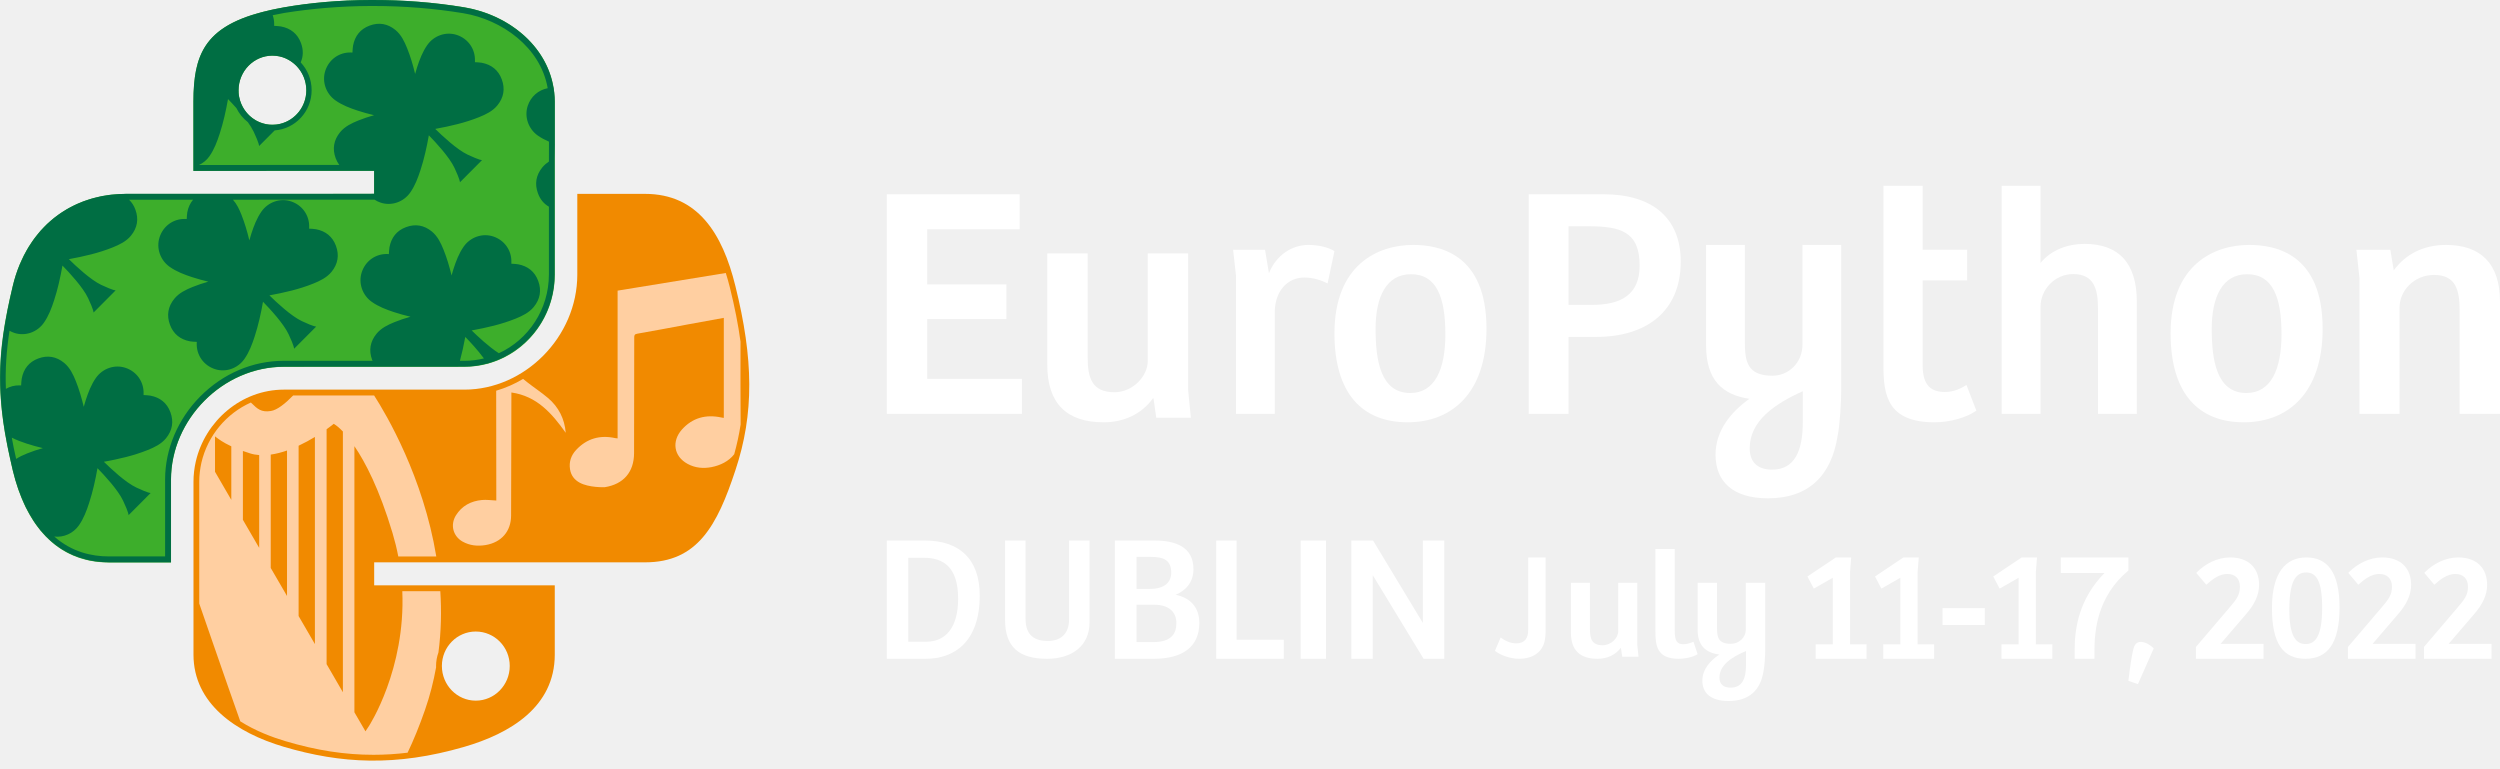
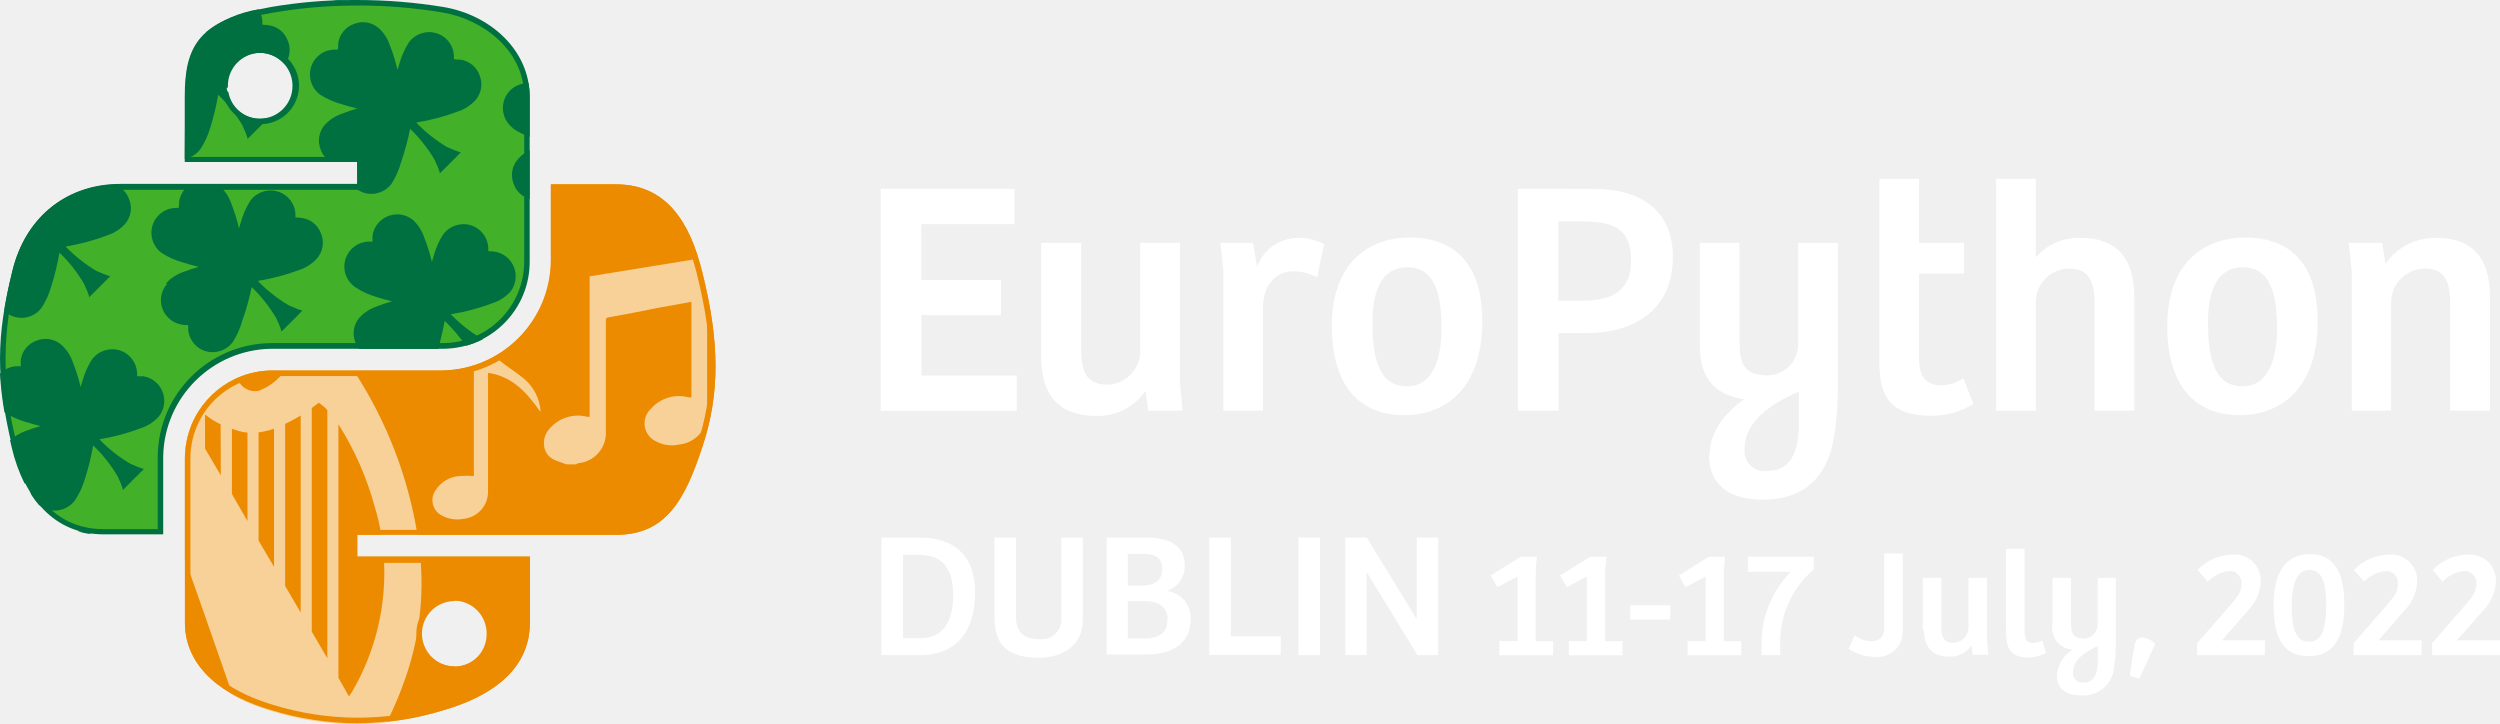
- <svg xmlns="http://www.w3.org/2000/svg" height="91" viewBox="0 0 296 91" width="296">
-   <g fill="none" fill-rule="evenodd">
-     <g fill-rule="nonzero">
-       <path d="m56.329 74.773c2.219 0 4.024 1.819 4.024 4.075 0 2.269-1.805 4.109-4.024 4.109-2.212 0-4.01-1.84-4.01-4.109 0-2.255 1.799-4.075 4.01-4.075zm12.024-51.817v9.554c0 7.389-6.243 13.622-13.368 13.622h-21.375c-5.037 0-9.323 3.715-10.426 8.502-.179.782-.276 1.591-.276 2.414v20.45c0 5.825 5.044 9.25 10.701 10.924 6.774 1.999 13.265 2.359 21.375 0 5.389-1.57 10.701-4.711 10.701-10.924v-8.191h-21.382v-2.726h21.375 10.695c6.222 0 8.538-4.358 10.695-10.889 2.246-6.731 2.143-13.2 0-21.834-1.53-6.226-4.465-10.903-10.695-10.903z" fill="#f18a00" />
-       <path d="m32.259 6.587c2.205 0 4.01 1.833 4.01 4.109 0 2.248-1.805 4.075-4.01 4.075-2.219 0-4.017-1.826-4.017-4.075 0-2.269 1.799-4.109 4.017-4.109zm11.57-6.586c-3.659.014-7.153.332-10.226.872-9.055 1.612-10.701 4.981-10.701 11.18v8.184l21.396-.007v2.726l-21.396.007h-8.028c-6.222 0-11.666 3.757-13.368 10.91-1.971 8.177-2.047 13.283.007 21.834 1.523 6.365 5.154 10.889 11.377 10.889h7.359v-9.81c0-7.091 6.105-13.352 13.368-13.352l21.375-.007c5.947 0 10.701-4.926 10.695-10.917l-.007-20.471c0-5.825-4.892-10.19-10.701-11.173-3.68-.609-7.49-.886-11.149-.865z" fill="#3dae2b" />
-       <path d="m65.687 17.034v-4.988c0-.353-.021-.692-.062-1.031-.007-.055-.014-.118-.021-.173-.021-.159-.034-.325-.062-.484-.007 0-.014 0-.014 0-.841-4.967-5.313-8.606-10.55-9.485-3.556-.595-7.228-.872-10.77-.872-.124 0-.248 0-.379 0-3.659.014-7.153.332-10.226.872-.958.173-1.826.36-2.625.574-.007 0-.021.007-.028.007-6.732 1.785-8.048 5.057-8.048 10.592v8.184l18.033-.007h3.363v2.719l-17.503.007h-3.087-.799-8.028c-.234 0-.462.014-.689.028 0 0-.007 0-.007-.007-.034 0-.062.007-.096.007-.289.014-.579.042-.861.069-.083.007-.172.021-.255.028-.276.035-.551.083-.827.131-.09.014-.179.035-.269.055-.262.055-.524.118-.779.187-.096.028-.2.055-.296.083-.241.069-.489.152-.724.235-.11.042-.214.076-.317.118-.227.09-.448.18-.668.277-.117.055-.234.111-.345.166-.207.097-.407.201-.606.311-.124.069-.248.145-.372.221-.179.111-.365.221-.537.339-.131.09-.262.187-.393.277-.158.118-.317.235-.475.36-.138.111-.276.228-.413.353-.138.118-.276.242-.407.367-.145.138-.283.284-.42.429-.117.125-.234.242-.345.367-.158.187-.296.36-.434.54-.096.118-.193.235-.283.36-.152.201-.289.415-.427.63-.076.111-.152.214-.221.332-.152.242-.289.498-.427.761-.048.097-.103.187-.158.284-.152.304-.296.623-.434.941-.028.062-.055.118-.083.18-.317.782-.593 1.612-.799 2.497-.124.505-.234.989-.338 1.474-.014.055-.021.111-.034.166-.083.367-.158.726-.227 1.079-.041.208-.083.408-.117.616-.034.194-.076.394-.11.588-.048.256-.09.505-.131.754-.007.055-.021.111-.028.166-.441 2.74-.6 5.244-.462 7.852 0 .055.007.111.014.166.014.277.034.56.055.844.014.138.021.277.034.415.021.256.048.512.076.768.021.208.048.415.076.623.028.201.048.394.076.595.048.318.096.65.152.975.014.104.034.201.048.304.007.042.014.076.021.111.186 1.086.42 2.228.696 3.431.069.291.131.581.2.879.358 1.501.841 2.892 1.44 4.151.041.083.076.173.117.256.007.021.014.035.028.055h.007c.248.498.524.969.813 1.425.007.014.007.028.014.035.041.069.09.125.131.194.062.09.117.173.179.263.131.18.262.36.4.533.062.076.117.152.172.221.014.014.028.035.041.048.007 0 .007.007.014.007 1.385 1.66 3.142 2.83 5.292 3.369.117.028.234.062.358.09.207.042.42.076.627.111.069.014.138.028.214.035-.007 0-.014-.007-.021-.007.496.062 1.013.111 1.544.111h7.359v-9.81c0-7.091 6.105-13.352 13.368-13.352h10.887 9.771s0 0 0-.007h.71c.951 0 1.861-.138 2.736-.374 0 .007.007.007.007.014.09-.028.172-.062.262-.09.158-.048.31-.097.462-.152.186-.062.372-.131.551-.208.158-.069.317-.138.469-.214.117-.055.234-.097.345-.159-.007 0-.007-.007-.014-.007 3.494-1.806 5.878-5.5 5.871-9.734v-7.735-6.046l.021-1.667c-.007 0-.007 0 0 0zm-32.49-2.373c-.131.035-.269.055-.407.076-.021 0-.041.007-.062.007-.152.021-.303.028-.462.028h-.007c-.021 0-.041 0-.062 0-.11 0-.214-.007-.317-.014-.062-.007-.124-.014-.186-.028-.062-.007-.124-.014-.186-.028-.069-.014-.138-.028-.207-.048-.048-.014-.096-.028-.145-.042-.076-.021-.145-.048-.221-.069-.041-.014-.076-.028-.117-.042-.076-.028-.158-.062-.234-.097-.028-.014-.055-.028-.083-.042-.083-.042-.165-.083-.248-.131-.007-.007-.021-.014-.028-.021-.978-.588-1.688-1.577-1.909-2.747 0 0-.007-.007-.007-.007-.034-.187-.055-.374-.062-.56h.007c0-.069-.007-.131-.007-.201 0-2.269 1.799-4.109 4.01-4.109.028 0 .055.007.09.007.11 0 .227.007.338.021.069.007.131.021.193.028.069.014.145.021.214.035.069.014.138.035.207.055.062.021.131.035.193.055.069.021.138.048.2.076.062.021.124.048.179.076.062.028.131.062.193.097.062.028.117.062.172.097.062.035.117.069.179.111.055.035.11.076.165.118.055.042.11.083.165.125.055.042.103.09.152.131.048.048.103.09.152.138.048.048.09.097.138.145.668.733 1.082 1.716 1.082 2.795 0 1.916-1.316 3.528-3.073 3.964zm-31.801 37.157c.558.284 1.151.505 1.743.699.641.208 1.289.387 1.936.54-.627.18-1.254.38-1.867.63-.455.18-.896.387-1.295.65-.2-.865-.372-1.702-.517-2.518zm53.59-9.097h-.531c.248-.934.462-1.875.634-2.83.558.567 1.482 1.564 2.205 2.546-.737.18-1.509.284-2.308.284zm10.005-23.598c-.283.194-.544.415-.772.685-.758.927-.937 1.972-.524 3.086.262.719.703 1.238 1.295 1.577v8.025c0 4.151-2.439 7.728-5.926 9.326-1.165-.74-2.515-2.006-3.218-2.698 1.771-.325 3.521-.719 5.203-1.397.799-.325 1.585-.699 2.15-1.384.758-.927.937-1.972.524-3.086-.407-1.1-1.227-1.75-2.377-1.965-.262-.048-.531-.048-.799-.069 0-.062 0-.118 0-.173.041-1.397-.813-2.608-2.143-3.051-1.289-.429-2.722.076-3.507 1.204-.565.809-.903 1.716-1.206 2.643-.083.256-.152.512-.227.768-.248-1.031-.544-2.048-.944-3.037-.324-.803-.696-1.591-1.378-2.158-.923-.761-1.964-.941-3.073-.526-1.096.408-1.743 1.231-1.957 2.387-.048.263-.048.533-.069.803-.062 0-.117 0-.172-.007-1.392-.042-2.598.816-3.039 2.152-.427 1.294.076 2.733 1.199 3.521.806.567 1.709.906 2.632 1.211.641.208 1.289.387 1.936.54-.627.18-1.254.38-1.867.63-.799.325-1.585.699-2.15 1.384-.758.927-.937 1.972-.524 3.086.014.042.034.076.055.118h-10.508c-3.68 0-7.194 1.501-9.895 4.22-2.646 2.663-4.162 6.247-4.162 9.824v9.118h-6.67c-2.026 0-4.383-.526-6.45-2.352 1.116.131 2.246-.374 2.915-1.328.565-.809.903-1.716 1.206-2.643.441-1.349.744-2.726.992-4.123.813.83 2.439 2.58 3.032 3.847.696 1.48.648 1.716.648 1.716l1.309-1.314 1.309-1.314s-.227.048-1.709-.65c-1.261-.595-3.004-2.228-3.831-3.044 1.771-.325 3.521-.719 5.203-1.397.799-.325 1.585-.699 2.15-1.384.758-.927.937-1.972.524-3.086-.407-1.1-1.227-1.75-2.377-1.965-.262-.048-.531-.048-.799-.069 0-.062 0-.118 0-.173.041-1.397-.813-2.608-2.143-3.051-1.289-.429-2.722.076-3.507 1.204-.565.809-.903 1.716-1.206 2.643-.083.256-.152.512-.227.768-.248-1.031-.544-2.048-.937-3.037-.324-.803-.696-1.591-1.378-2.158-.923-.761-1.964-.941-3.073-.526-1.096.408-1.743 1.231-1.957 2.387-.048.263-.048.533-.069.803-.062 0-.117 0-.172-.007-.593-.014-1.151.131-1.633.415-.09-2.255.062-4.469.427-6.884.179.104.365.187.565.256 1.289.429 2.722-.076 3.507-1.204.565-.809.903-1.716 1.206-2.643.441-1.349.744-2.726.992-4.123.813.83 2.439 2.58 3.032 3.847.696 1.48.648 1.716.648 1.716l1.309-1.314 1.309-1.314s-.227.048-1.709-.65c-1.261-.595-3.004-2.228-3.831-3.044 1.771-.325 3.521-.719 5.203-1.397.799-.325 1.585-.699 2.15-1.384.758-.927.937-1.972.524-3.086-.172-.477-.427-.865-.751-1.169h7.58c-.338.401-.572.892-.682 1.48-.048.263-.048.533-.069.803-.062 0-.117 0-.172-.007-1.392-.042-2.598.816-3.039 2.152-.427 1.294.076 2.733 1.199 3.521.806.567 1.709.906 2.632 1.211.641.208 1.289.387 1.936.54-.627.18-1.254.38-1.867.63-.799.325-1.585.699-2.15 1.384-.758.927-.937 1.972-.524 3.086.407 1.1 1.227 1.75 2.377 1.965.262.048.531.048.799.062 0 .062 0 .118-.007.173-.041 1.397.813 2.608 2.143 3.051 1.289.429 2.722-.076 3.507-1.204.565-.809.903-1.716 1.206-2.643.441-1.349.744-2.726.992-4.123.813.83 2.439 2.58 3.032 3.847.696 1.48.648 1.716.648 1.716l1.309-1.314 1.309-1.314s-.227.048-1.709-.65c-1.261-.595-3.004-2.228-3.831-3.044 1.771-.325 3.521-.719 5.203-1.397.799-.325 1.585-.699 2.15-1.384.758-.927.937-1.972.524-3.086-.407-1.1-1.227-1.75-2.377-1.965-.262-.048-.531-.048-.799-.069 0-.062 0-.118.007-.173.041-1.397-.813-2.608-2.143-3.051-1.289-.429-2.722.076-3.507 1.204-.565.809-.903 1.716-1.206 2.643-.083.256-.152.512-.227.768-.248-1.031-.544-2.048-.937-3.037-.255-.643-.551-1.266-1.006-1.778l16.683-.007h.083c.221.145.462.27.724.353 1.289.429 2.722-.076 3.507-1.204.565-.809.903-1.716 1.206-2.643.441-1.349.744-2.726.992-4.123.813.83 2.439 2.58 3.032 3.847.696 1.487.648 1.716.648 1.716l1.309-1.314 1.309-1.314s-.227.048-1.709-.65c-1.261-.595-3.004-2.228-3.831-3.044 1.771-.325 3.521-.719 5.203-1.397.799-.325 1.585-.699 2.15-1.384.758-.927.937-1.972.524-3.086-.407-1.1-1.227-1.75-2.377-1.965-.262-.048-.531-.048-.799-.069 0-.062 0-.118 0-.173.041-1.397-.813-2.608-2.143-3.051-1.289-.429-2.722.076-3.507 1.204-.565.809-.903 1.716-1.206 2.643-.083.256-.152.512-.227.768-.248-1.031-.544-2.048-.944-3.037-.324-.803-.696-1.591-1.378-2.158-.923-.761-1.964-.941-3.073-.526-1.096.408-1.743 1.231-1.957 2.387-.048.263-.048.533-.069.803-.062 0-.117 0-.172-.007-1.392-.042-2.598.816-3.039 2.152-.427 1.294.076 2.733 1.199 3.521.806.567 1.709.906 2.632 1.211.641.208 1.289.387 1.936.54-.627.18-1.254.38-1.867.63-.799.325-1.585.699-2.15 1.384-.758.927-.937 1.972-.524 3.086.11.297.255.56.427.789l-16.614.007c.482-.228.923-.574 1.24-1.038.565-.809.903-1.716 1.206-2.643.441-1.349.744-2.726.992-4.123.262.27.62.643.992 1.065.324.657.786 1.225 1.357 1.667.276.387.517.768.682 1.114.696 1.48.648 1.716.648 1.716l1.309-1.314.537-.54c2.439-.173 4.376-2.235 4.376-4.753 0-1.28-.496-2.442-1.295-3.3.317-.713.331-1.48.034-2.29-.407-1.1-1.227-1.75-2.377-1.965-.262-.048-.531-.048-.799-.069 0-.062 0-.118 0-.173.014-.38-.055-.74-.172-1.086.434-.097.889-.187 1.371-.27 3.184-.512 6.677-.809 10.185-.823h.372c3.625 0 7.215.291 10.653.858 4.548.761 9.13 4.006 9.978 8.876-1.096.208-1.998.982-2.364 2.089-.427 1.294.076 2.733 1.199 3.521.413.291.861.519 1.316.719z" fill="#006e43" />
-       <path d="m87.689 50.268c-.179 1.183-.434 2.345-.758 3.514-.655.844-1.654 1.321-2.674 1.522-.978.187-1.936.111-2.832-.374-1.674-.899-1.902-2.698-.696-4.061 1.247-1.404 2.853-1.833 4.679-1.439.048.014.096.021.152.028.034.007.076.007.138.021 0-3.943 0-7.887 0-11.844-1.413.256-2.818.512-4.217.768-2.012.374-4.017.761-6.029 1.107-.338.055-.358.201-.358.47 0 4.559-.014 9.118-.021 13.677-.007 2.235-1.247 3.674-3.466 4.026-.055.007-1.874.069-2.984-.54-.606-.332-1.013-.844-1.13-1.57-.145-.899.131-1.667.724-2.304 1.261-1.349 2.818-1.792 4.624-1.397.083.021.172.021.283.035 0-5.832 0-11.65 0-17.496 4.265-.692 8.524-1.391 12.81-2.089.172.547.331 1.107.482 1.709.572 2.304.992 4.421 1.261 6.427-.007 3.265-.007 6.538.014 9.81zm-43.398-3.452c1.509 2.345 5.823 9.706 7.366 19.073h-4.5c-.172-.913-.4-1.833-.682-2.781-1.564-5.223-3.232-8.406-4.513-10.28v31.505l1.309 2.255.407-.616c.055-.083 4.348-6.718 3.955-15.974h4.5c.152 2.338.103 4.774-.221 7.25-.179.505-.283 1.038-.283 1.605 0 .048.007.097.007.145-.303 1.674-.724 3.362-1.316 5.057-.662 1.902-1.351 3.584-2.06 5.064-1.364.166-2.708.249-4.038.249-3.39 0-6.705-.512-10.419-1.612-1.557-.464-3.542-1.204-5.354-2.352-.882-2.484-1.957-5.555-3.273-9.36-.531-1.543-1.068-3.079-1.585-4.58v-14.417c0-.761.09-1.522.255-2.262.751-3.245 2.998-5.853 5.857-7.126.034.035.076.076.117.111.641.623 1.109 1.079 2.253.892.744-.118 1.674-.851 2.639-1.84h9.578zm-16.91 6.026c-.992-.464-1.509-.858-1.84-1.114-.028-.021-.055-.042-.083-.062v4.192l1.929 3.328v-6.344zm3.301 1.038c-.365-.028-.73-.09-1.075-.201-.303-.097-.586-.194-.848-.284v8.15l1.929 3.321v-10.986zm3.301-.54c-.634.221-1.282.394-1.929.484v13.421l1.929 3.321zm3.301-1.605c-.565.346-1.22.706-1.929 1.038v20.166l1.929 3.321zm3.308-.65c-.469-.491-.758-.692-.799-.719l-.276-.187-.262.208c-.014.007-.227.18-.586.436v27.811l1.929 3.328v-30.876zm18.171 7.824v.353c-.593-.028-1.151-.111-1.702-.062-1.295.125-2.37.678-3.08 1.819-.689 1.114-.351 2.456.779 3.099.861.484 1.778.574 2.743.415 1.867-.318 3.011-1.619 3.011-3.508.014-4.704.021-9.409.034-14.113 0-.125 0-.249 0-.443 3.046.436 4.81 2.497 6.436 4.774-.138-1.653-.834-3.044-2.095-4.116-.792-.671-1.668-1.245-2.488-1.889-.158-.125-.31-.249-.469-.374-.992.595-2.06 1.065-3.184 1.397.014 4.22.014 8.433.014 12.646z" fill="#ffcfa1" />
-     </g>
-     <g fill="#fff" transform="translate(105 22)">
-       <path d="m15.726 1v4.144h-10.942v6.529h9.373v4.106h-9.373v7.076h11.216v4.145h-16v-26z" />
-       <path d="m19 21.192v-13.192h4.782v12.34c0 2.36.482 4.101 3.175 4.101 2.13 0 3.938-1.858 3.938-3.714v-12.727h4.782v16.209l.322 3.25h-4.1l-.321-2.282h-.081c-1.407 1.934-3.536 2.824-5.828 2.824-4.42 0-6.671-2.283-6.671-6.808" />
-       <path d="m41 7.579h3.781l.463 2.779c.848-2.163 2.739-3.359 4.668-3.359 1.158 0 2.354.271 3.087.735l-.811 3.822c-.771-.387-1.736-.696-2.74-.696-2.082 0-3.433 1.66-3.511 3.899v12.24h-4.592v-16.333z" />
-       <path d="m66.131 17.599c0-4.414-1.038-7.131-4.071-7.131-2.915 0-4.191 2.678-4.191 6.461 0 3.664.56 7.604 4.111 7.604 2.915 0 4.151-2.836 4.151-6.934m-13.131-.118c0-8.196 5.189-10.481 9.299-10.481 2.955 0 8.701.906 8.701 9.929 0 7.565-4.071 11.071-9.339 11.071-5.348 0-8.661-3.389-8.661-10.519" />
-       <path d="m89.133 9.444c0-4.027-2.278-4.653-6.064-4.653h-2.357v9.306h2.781c3.4 0 5.64-1.172 5.64-4.653zm-4.288-8.444c5.718 0 9.155 2.736 9.155 7.975 0 5.944-4.133 8.915-10.005 8.915h-3.283v9.11h-4.712v-26z" />
-       <path d="m108.45 27.988v-3.667c-3.391 1.521-6.284 3.55-6.284 6.749 0 1.716 1.003 2.535 2.661 2.535 2.659 0 3.623-2.223 3.623-5.617m-10.332 3.862c0-2.926 1.89-5.111 4.011-6.632-3.162-.469-5.128-2.184-5.128-6.32v-11.898h4.589v11.391c0 2.341.23 4.095 3.276 4.095 1.851 0 3.547-1.481 3.547-3.705v-11.781h4.588v17.165c0 1.404-.155 4.135-.424 5.423-.733 4.72-3.431 7.413-8.25 7.413-4.163 0-6.207-1.991-6.207-5.15" />
-       <path d="m118 21.335v-21.335h4.642v7.572h5.266v3.628h-5.266v10.057c0 2.444 1.054 3.154 2.652 3.154 1.054 0 1.911-.434 2.536-.828l1.17 3.037c-1.17.828-3.121 1.38-4.954 1.38-5.539 0-6.046-3.195-6.046-6.665" />
-       <path d="m136.599 0v9.129c1.276-1.554 3.246-2.253 5.217-2.253 4.019 0 6.184 2.253 6.184 6.838v13.286h-4.599v-12.471c0-2.292-.464-4.079-2.937-4.079-2.203 0-3.865 1.866-3.865 3.846v12.704h-4.599v-27z" />
-       <path d="m165.131 17.599c0-4.414-1.038-7.131-4.071-7.131-2.915 0-4.191 2.678-4.191 6.461 0 3.664.559 7.604 4.11 7.604 2.915 0 4.152-2.836 4.152-6.934m-13.131-.118c0-8.196 5.188-10.481 9.299-10.481 2.954 0 8.701.906 8.701 9.929 0 7.565-4.071 11.071-9.34 11.071-5.348 0-8.66-3.389-8.66-10.519" />
-       <path d="m174 7.579h4.019l.402 2.432c1.407-1.931 3.536-3.011 6.189-3.011 4.058 0 6.39 2.163 6.39 6.717v13.283h-4.782v-12.278c0-2.356-.442-4.17-3.014-4.17-2.411 0-4.099 1.893-4.099 3.861v12.587h-4.743v-16.062z" />
-       <path d="m8.442 48.884c0-3.789-1.788-4.842-4.055-4.842h-1.85v9.938h2.121c2.35 0 3.785-1.727 3.785-5.096zm-3.93-6.884c3.993 0 6.488 2.106 6.488 6.506 0 5.515-3.037 7.494-6.384 7.494h-4.616v-14z" />
-       <path d="m14 51.389v-9.389h2.425v9.265c0 2.006 1.122 2.627 2.645 2.627 1.484 0 2.505-.828 2.505-2.523v-9.368h2.425v9.699c0 2.73-2.044 4.301-5.03 4.301-3.287 0-4.97-1.364-4.97-4.611" />
-       <path d="m34.284 51.79c0-1.411-.969-2.19-2.632-2.19h-2.085v4.421h2c2.063 0 2.716-.948 2.716-2.231zm-.611-6c0-1.536-1.01-1.853-2.379-1.853h-1.727v3.789h1.58c1.789 0 2.526-.82 2.526-1.937zm-1.937-3.789c2.379 0 4.569.716 4.569 3.389 0 1.517-.864 2.506-2.106 3.032 1.748.357 2.801 1.495 2.801 3.347 0 2.737-1.895 4.232-5.39 4.232h-4.61v-14z" />
-       <path d="m41.416 42v11.748h5.584v2.252h-8v-14z" />
-       <path d="m49 56h3v-14h-3z" />
-       <path d="m57.572 42 5.877 9.727h.021v-9.727h2.53v14h-2.447l-6.002-9.873h-.021v9.873h-2.53v-14z" />
-       <path d="m72 55.06.676-1.578c.474.354 1.116.692 1.842.692 1.031 0 1.42-.62 1.42-1.595v-8.579h2.062v8.667c0 .407-.033.992-.151 1.382-.338 1.223-1.42 1.95-2.992 1.95-1.149 0-2.315-.497-2.856-.94" />
-       <path d="m81 52.936v-5.936h2.251v5.553c0 1.062.227 1.845 1.494 1.845 1.002 0 1.853-.835 1.853-1.671v-5.727h2.252v7.294l.15 1.462h-1.928l-.151-1.027h-.038c-.663.871-1.665 1.271-2.743 1.271-2.08 0-3.14-1.027-3.14-3.064" />
-       <path d="m91 52.741v-9.741h2.291v9.705c0 1.153.248 1.574 1.03 1.574.363 0 .783-.128 1.184-.294l.496 1.466c-.534.347-1.45.549-2.271.549-2.576 0-2.729-1.611-2.729-3.259" />
-       <path d="m101.725 56.795v-1.711c-1.696.71-3.142 1.657-3.142 3.15 0 .801.502 1.183 1.33 1.183 1.33 0 1.812-1.038 1.812-2.622m-5.166 1.802c0-1.365.944-2.385 2.005-3.095-1.58-.218-2.564-1.019-2.564-2.949v-5.553h2.294v5.316c0 1.092.116 1.911 1.639 1.911.925 0 1.772-.693 1.772-1.729v-5.498h2.295v8.011c0 .654-.078 1.929-.213 2.531-.367 2.202-1.716 3.458-4.125 3.458-2.082 0-3.103-.929-3.103-2.403" />
-       <path d="m112.002 54.286v-7.881l-2.247 1.285-.755-1.435 3.363-2.255h1.818l-.137 1.752v8.534h1.956v1.714h-6.023v-1.714z" />
-       <path d="m120.002 54.286v-7.881l-2.247 1.285-.755-1.435 3.363-2.255h1.818l-.137 1.752v8.534h1.956v1.714h-6.023v-1.714z" />
-       <path d="m125 52h5v-2h-5z" />
-       <path d="m134.002 54.286v-7.881l-2.247 1.285-.755-1.435 3.363-2.255h1.818l-.137 1.752v8.534h1.956v1.714h-6.023v-1.714z" />
-       <path d="m144.173 45.845h-5.173v-1.845h8v1.546c-3.684 3.093-4.018 7.1-4.018 9.56v.894h-2.344v-1.043c0-2.628.539-6.057 3.535-9.112" />
-       <path d="m147.558 54.978c.143-.646.394-.978.917-.978.628 0 1.275.497 1.526.774l-1.869 4.226-1.131-.388c.216-1.827.396-2.934.558-3.634" />
-       <path d="m158.928 49.992c.901-1.042 1.279-1.571 1.279-2.521 0-1.023-.629-1.515-1.495-1.515-.937 0-1.766.621-2.487 1.278l-1.189-1.406c1.045-1.078 2.487-1.827 4.017-1.827 2.234 0 3.424 1.316 3.424 3.251 0 1.206-.558 2.338-1.55 3.471l-3.009 3.507h5.081v1.77h-8v-1.405z" />
-       <path d="m169.944 49.955c0-3.274-.743-4.174-1.901-4.174-1.208 0-1.986 1.008-1.986 4.409 0 3.111.759 4.065 1.934 4.065 1.124 0 1.953-.882 1.953-4.3m-5.944.036c0-4.155 1.607-5.991 4.078-5.991 2.418 0 3.922 1.675 3.922 5.92 0 4.262-1.417 6.08-4.044 6.08-2.643 0-3.956-1.818-3.956-6.009" />
-       <path d="m176.928 49.992c.901-1.042 1.279-1.571 1.279-2.521 0-1.023-.629-1.515-1.495-1.515-.937 0-1.766.621-2.487 1.278l-1.189-1.406c1.045-1.078 2.487-1.827 4.017-1.827 2.234 0 3.424 1.316 3.424 3.251 0 1.206-.558 2.338-1.55 3.471l-3.009 3.507h5.081v1.77h-8v-1.405z" />
-       <path d="m185.927 49.992c.901-1.042 1.28-1.571 1.28-2.521 0-1.023-.631-1.515-1.495-1.515-.938 0-1.767.621-2.487 1.278l-1.19-1.406c1.045-1.078 2.487-1.827 4.019-1.827 2.235 0 3.423 1.316 3.423 3.251 0 1.206-.557 2.338-1.549 3.471l-3.009 3.507h5.081v1.77h-8v-1.405z" />
+ <svg xmlns="http://www.w3.org/2000/svg" id="svg9660" viewBox="0 0 268.22 77.6">
+   <defs>
+     <style>.cls-1{fill:#ed8b00;}.cls-2{fill:#43b02a;}.cls-3{fill:#007041;}.cls-4{fill:#f8d199;}.cls-5{fill:#fff;}</style>
+   </defs>
+   <g id="layer1">
+     <g id="g10401">
+       <g id="g9380">
+         <path id="path79680" class="cls-1" d="M59.14,19.78V28A11.88,11.88,0,0,1,47.57,39.75H29.08a9.41,9.41,0,0,0-9,7.33,9,9,0,0,0-.24,2.08V66.78c0,5,4.36,8,9.26,9.41a30.87,30.87,0,0,0,18.49,0c4.66-1.35,9.26-4.06,9.26-9.41V59.72H38.33V57.38H66.09c5.38,0,7.38-3.76,9.25-9.39,1.94-5.8,1.86-11.38,0-18.81-1.33-5.37-3.86-9.4-9.25-9.4ZM48.73,64.44A3.53,3.53,0,1,1,45.27,68a3.49,3.49,0,0,1,3.46-3.51" />
+         <path id="path79684" class="cls-2" d="M27.91,5.38a3.83,3.83,0,1,0,3.77,3.84,3.81,3.81,0,0,0-3.77-3.84M11.15,57.08c-6.08,0-8.55-5-9.55-9.16a34.23,34.23,0,0,1,0-18.67C3,23.59,7.27,20.08,12.87,20.08H38.63V17.13H20.12V10.38c0-5.25,1.35-8,9-9.34A53.45,53.45,0,0,1,37.93.3h.32A57.51,57.51,0,0,1,47.52,1c5.23.88,9,4.81,9,9.34V28a9,9,0,0,1-9,9.11H29.08a12,12,0,0,0-11.86,11.8v8.16Z" />
+         <path id="path79688" class="cls-3" d="M27.91,12.73a3.53,3.53,0,1,1,3.47-3.51,3.5,3.5,0,0,1-3.47,3.51M38.26,0h-.33a52.45,52.45,0,0,0-8.85.75C21.24,2.14,19.82,5,19.82,10.38v7H38.33v2.35H12.87c-5.38,0-10.09,3.24-11.56,9.4-1.71,7-1.78,11.45,0,18.81,1.31,5.49,4.45,9.39,9.84,9.39h6.36V48.92a11.77,11.77,0,0,1,11.57-11.5H47.57A9.34,9.34,0,0,0,56.83,28V10.38c0-5-4.23-8.79-9.26-9.63A57.39,57.39,0,0,0,38.26,0M27.91,13.32a4.12,4.12,0,1,0-4.07-4.1,4.09,4.09,0,0,0,4.07,4.1M38.26.59a55.87,55.87,0,0,1,9.22.75c4.35.73,8.76,4.07,8.76,9V28a8.75,8.75,0,0,1-8.67,8.81H29.08a12.29,12.29,0,0,0-12.16,12.1v7.86H11.15c-5.89,0-8.29-4.85-9.27-8.93a34.14,34.14,0,0,1,0-18.54c1.32-5.51,5.53-8.94,11-8.94H38.93V16.84H20.42V10.38c0-5.08,1.31-7.73,8.76-9A51.87,51.87,0,0,1,37.93.6Z" />
+         <path id="path79692" class="cls-3" d="M47.67,34.38A19.84,19.84,0,0,1,50,37.1a9.42,9.42,0,0,0,1.81-.7l-.12-.06a15.81,15.81,0,0,1-3.32-2.62,22.76,22.76,0,0,0,4.51-1.21,4.47,4.47,0,0,0,1.86-1.19A2.68,2.68,0,0,0,53.09,27a5.36,5.36,0,0,0-.7-.05.81.81,0,0,0,0-.15,2.68,2.68,0,0,0-1.86-2.63,2.71,2.71,0,0,0-3,1,8.5,8.5,0,0,0-1,2.27c-.07.22-.13.44-.19.66a20.23,20.23,0,0,0-.82-2.61,4.51,4.51,0,0,0-1.19-1.87,2.68,2.68,0,0,0-4.36,1.61,5.09,5.09,0,0,0,0,.69H39.7a2.68,2.68,0,0,0-1.59,4.89,8.36,8.36,0,0,0,2.27,1.05c.55.18,1.11.33,1.68.47a15.38,15.38,0,0,0-1.62.54,4.47,4.47,0,0,0-1.86,1.19,2.56,2.56,0,0,0-.45,2.67,2.75,2.75,0,0,0,.37.7H47a29.11,29.11,0,0,0,.71-3" />
+         <path id="path79696" class="cls-3" d="M38.33,19.78h-.58a2.77,2.77,0,0,0,1.28.9,2.7,2.7,0,0,0,3-1,8.5,8.5,0,0,0,1-2.27A27,27,0,0,0,44,13.82a15.49,15.49,0,0,1,2.62,3.31c.61,1.28.56,1.48.56,1.48l1.14-1.14h0l1.13-1.13s-.2,0-1.48-.56a15.52,15.52,0,0,1-3.31-2.63,23.34,23.34,0,0,0,4.5-1.2A4.41,4.41,0,0,0,51,10.76a2.58,2.58,0,0,0,.46-2.67A2.55,2.55,0,0,0,49.39,6.4c-.22,0-.46,0-.69-.06V6.2a2.66,2.66,0,0,0-1.85-2.63,2.7,2.7,0,0,0-3,1,8.2,8.2,0,0,0-1,2.27c-.07.22-.14.44-.2.66a18.86,18.86,0,0,0-.81-2.62,4.4,4.4,0,0,0-1.2-1.86,2.56,2.56,0,0,0-2.66-.45,2.54,2.54,0,0,0-1.69,2.05c0,.23,0,.46-.06.7H36a2.66,2.66,0,0,0-2.62,1.86,2.69,2.69,0,0,0,1,3,8.42,8.42,0,0,0,2.28,1c.55.18,1.11.33,1.67.46a16.09,16.09,0,0,0-1.61.55,4.41,4.41,0,0,0-1.86,1.19,2.57,2.57,0,0,0-.46,2.66,2.53,2.53,0,0,0,1,1.28h2.91Z" />
+         <path id="path79700" class="cls-3" d="M17.9,30.48a2.66,2.66,0,0,0,1.6,4.35,5.2,5.2,0,0,0,.69.06V35A2.64,2.64,0,0,0,22,37.66a2.7,2.7,0,0,0,3-1,8.39,8.39,0,0,0,1-2.28A25.5,25.5,0,0,0,27,30.8a15.85,15.85,0,0,1,2.63,3.32c.6,1.27.56,1.47.56,1.47l1.13-1.13h0l1.13-1.14s-.19,0-1.47-.56a15.81,15.81,0,0,1-3.32-2.62,23.64,23.64,0,0,0,4.51-1.2A4.4,4.4,0,0,0,34,27.74a2.56,2.56,0,0,0,.45-2.66,2.54,2.54,0,0,0-2.05-1.69,5.36,5.36,0,0,0-.7-.06s0-.1,0-.15a2.66,2.66,0,0,0-1.86-2.62,2.69,2.69,0,0,0-3,1,8.42,8.42,0,0,0-1,2.28c-.07.21-.13.44-.2.66a18.46,18.46,0,0,0-.81-2.62,4.41,4.41,0,0,0-1.19-1.86,3,3,0,0,0-.39-.27H20.52a2.55,2.55,0,0,0-1.3,1.87c0,.22,0,.46-.06.69H19a2.66,2.66,0,0,0-2.63,1.85,2.69,2.69,0,0,0,1,3,8.2,8.2,0,0,0,2.27,1c.55.18,1.11.33,1.68.47-.55.16-1.09.33-1.62.54a4.4,4.4,0,0,0-1.86,1.2" />
+         <path id="path79704" class="cls-3" d="M19.82,17.05A2.73,2.73,0,0,0,21.5,16a8.42,8.42,0,0,0,1.05-2.28,27,27,0,0,0,.86-3.55A15.75,15.75,0,0,1,26,13.43c.6,1.28.56,1.48.56,1.48l1.13-1.13h0l1.14-1.13a.31.31,0,0,1-.13,0,3.61,3.61,0,0,1-.82.1A3.49,3.49,0,0,1,24.5,9.88l-.43-.42.38-.07c0-.06,0-.12,0-.17a3.52,3.52,0,0,1,3.47-3.55,3.43,3.43,0,0,1,2.63,1.24,2.52,2.52,0,0,0,.34-2.51,2.54,2.54,0,0,0-2.05-1.69,5.36,5.36,0,0,0-.69-.06V2.5A2.68,2.68,0,0,0,27.74,1a12.35,12.35,0,0,0-5.62,2.44c0,.13-.08.26-.11.38L22,3.62c-1.7,1.62-2.13,3.82-2.13,6.76Z" />
+         <path id="path79708" class="cls-3" d="M5.06,54.65a2.68,2.68,0,0,0,3-1,8.23,8.23,0,0,0,1.05-2.27A27,27,0,0,0,10,47.79a15.49,15.49,0,0,1,2.62,3.31c.6,1.28.56,1.48.56,1.48l1.13-1.14h0l1.14-1.13s-.2,0-1.48-.56a15.49,15.49,0,0,1-3.31-2.62,22.67,22.67,0,0,0,4.5-1.21A4.38,4.38,0,0,0,17,44.73a2.68,2.68,0,0,0-1.6-4.36c-.23,0-.46,0-.69,0v-.15a2.68,2.68,0,0,0-1.86-2.63,2.71,2.71,0,0,0-3,1,8.47,8.47,0,0,0-1,2.27c-.08.22-.14.44-.2.66a18.78,18.78,0,0,0-.82-2.61A4.32,4.32,0,0,0,6.59,37a2.57,2.57,0,0,0-2.66-.46,2.57,2.57,0,0,0-1.7,2.06c0,.22,0,.45,0,.69H2a2.65,2.65,0,0,0-2,.8,35.51,35.51,0,0,0,.48,4.15,8.75,8.75,0,0,0,2.18,1c.56.18,1.12.33,1.68.47a16.19,16.19,0,0,0-1.62.54,4.92,4.92,0,0,0-1.64,1c.06.25.11.5.18.76a17.66,17.66,0,0,0,1.37,3.85l.53,0a.71.71,0,0,0,0,.14,2.8,2.8,0,0,0,.2,1.08,10.77,10.77,0,0,0,.8,1.08,2.87,2.87,0,0,0,.86.47" />
+         <path id="path79712" class="cls-3" d="M1.31,29.18C.94,30.67.66,32,.45,33.35a2.67,2.67,0,0,0,4.07-.42,8.64,8.64,0,0,0,1-2.27,27,27,0,0,0,.86-3.55A15.49,15.49,0,0,1,9,30.42c.61,1.28.56,1.48.56,1.48l1.14-1.14h0l1.13-1.13s-.2,0-1.48-.56a15.75,15.75,0,0,1-3.31-2.62,23.37,23.37,0,0,0,4.5-1.21,4.41,4.41,0,0,0,1.86-1.19,2.57,2.57,0,0,0,.46-2.66,2.5,2.5,0,0,0-1.64-1.59C7.14,20,2.72,23.25,1.31,29.18" />
+         <path id="path79716" class="cls-3" d="M55.09,13.82a7.23,7.23,0,0,0,1.74.86v-4.3a8.6,8.6,0,0,0-.12-1.45h0a2.65,2.65,0,0,0-2.63,1.85,2.7,2.7,0,0,0,1,3" />
+         <path id="path79720" class="cls-3" d="M8.33,57a9.07,9.07,0,0,0,1.5.32A2.47,2.47,0,0,0,8.33,57" />
+         <path id="path79724" class="cls-3" d="M37,0l-1.3,0A2.49,2.49,0,0,0,37,0" />
+         <path id="path79728" class="cls-3" d="M56.83,21.34V16.13a3.62,3.62,0,0,0-1.26.94,2.57,2.57,0,0,0-.46,2.66,2.5,2.5,0,0,0,1.72,1.61" />
+         <path id="path79732" class="cls-4" d="M35.12,70.63l-1.67-2.86v-24c.31-.22.5-.37.51-.38l.22-.18.25.16a5.3,5.3,0,0,1,.69.62Zm-2.86-4.91-1.67-2.86V45.48a18.23,18.23,0,0,0,1.67-.9ZM29.4,60.81,27.74,58V46.39A9,9,0,0,0,29.4,46ZM26.55,55.9,24.88,53V46l.74.24a3.64,3.64,0,0,0,.93.17ZM23.69,51,22,48.13V44.52l.08,0a7.07,7.07,0,0,0,1.59,1ZM38,39.85l0-.1H30.59a6.3,6.3,0,0,1-2.83,2.18,2,2,0,0,1-2-.77,7.79,7.79,0,0,0-.59-.52A9.59,9.59,0,0,0,20.83,45v1.14l-.29-.51a9.37,9.37,0,0,0-.48,1.5,9,9,0,0,0-.24,2.08v10.7l2,5.67c1.3,3.75,2.33,6.67,3.14,9a19.78,19.78,0,0,0,4.15,1.71,30.75,30.75,0,0,0,12.37,1.24,37.94,37.94,0,0,0,2.09-5,30.76,30.76,0,0,0,1.53-12.71H41.18a25.26,25.26,0,0,1-3.39,14.37l-.35.53-1.13-2V45.52a32.32,32.32,0,0,1,3.9,8.87,22.6,22.6,0,0,1,.7,3h3.88A45.27,45.27,0,0,0,38,39.85" />
+         <path id="path79736" class="cls-4" d="M75.86,31.44c-.16-.74-.33-1.49-.52-2.26-.12-.49-.25-1-.39-1.43l-11.69,1.9V44.72a1.42,1.42,0,0,1-.24,0,4,4,0,0,0-4,1.21,2.27,2.27,0,0,0-.63,2,1.8,1.8,0,0,0,1,1.36c.44.22.93.35,1.39.53h1.05A.61.61,0,0,1,62,49.7a3.26,3.26,0,0,0,3-3.47c0-3.93,0-7.85,0-11.78,0-.24,0-.36.31-.41,1.74-.3,3.48-.64,5.22-1l3.65-.66V42.63H74l-.13,0a4,4,0,0,0-4.05,1.24,2.13,2.13,0,0,0,.6,3.5,3.54,3.54,0,0,0,2.45.32,3.31,3.31,0,0,0,3-3.4c0-4.27,0-8.54,0-12.81" />
+         <path id="path79740" class="cls-4" d="M58,44.16a5,5,0,0,0-1.81-3.55C55.46,40,54.71,39.54,54,39c-.31-.24-.62-.48-.92-.73a12.07,12.07,0,0,1-2.24,1V51.07a9.19,9.19,0,0,0-1.47,0,3.31,3.31,0,0,0-2.66,1.56,1.85,1.85,0,0,0,.67,2.67,3.51,3.51,0,0,0,2.38.36,2.91,2.91,0,0,0,2.6-3c0-4.06,0-8.11,0-12.17V40c2.64.38,4.17,2.15,5.57,4.12" />
+         <path id="path79744" class="cls-1" d="M48.73,71.49A3.53,3.53,0,1,1,52.21,68a3.5,3.5,0,0,1-3.48,3.54M66.09,19.78h-7V28A11.88,11.88,0,0,1,47.57,39.75H29.08a9.41,9.41,0,0,0-9,7.33,9,9,0,0,0-.24,2.08V66.78c0,5,4.36,8,9.26,9.41a32,32,0,0,0,9.18,1.41,32.88,32.88,0,0,0,9.31-1.41c4.66-1.35,9.26-4.06,9.26-9.41V59.72H38.33V57.38H66.09c5.38,0,7.38-3.76,9.25-9.39,1.94-5.8,1.86-11.38,0-18.81-1.33-5.37-3.86-9.4-9.25-9.4M48.74,72.08A4.12,4.12,0,1,0,44.67,68a4.11,4.11,0,0,0,4.07,4.13M66.09,20.37c4.41,0,7.16,2.85,8.67,9,1.88,7.54,1.89,12.89,0,18.48-1.93,5.83-3.88,9-8.68,9H37.74v3.54h18.5v6.46c0,4.17-3,7.14-8.83,8.84A32.41,32.41,0,0,1,38.26,77a31,31,0,0,1-9-1.39c-3.3-1-8.83-3.41-8.83-8.84V49.16a8.58,8.58,0,0,1,.22-1.95,8.81,8.81,0,0,1,8.44-6.86H47.57A12.41,12.41,0,0,0,59.73,28V20.37Z" />
+       </g>
+       <path id="path8576" class="cls-5" d="M108.84,20.26v3.79h-10v6h8.55v3.76H98.86v6.48h10.23v3.79H94.49V20.26Z" />
+       <path id="path8580" class="cls-5" d="M111.71,38.27V26.06H116V37.48c0,2.18.43,3.79,2.82,3.79a3.62,3.62,0,0,0,3.51-3.43V26.06h4.26v15l.29,3H123.2L122.91,42h-.07a6.13,6.13,0,0,1-5.19,2.62c-3.94,0-5.94-2.12-5.94-6.3" />
+       <path id="path8584" class="cls-5" d="M130.93,26.06h3.51l.43,2.58a4.68,4.68,0,0,1,4.33-3.12,5.73,5.73,0,0,1,2.86.68l-.75,3.55a5.79,5.79,0,0,0-2.54-.65c-1.93,0-3.19,1.54-3.26,3.62V44.06h-4.26V28.92Z" />
+       <path id="path8588" class="cls-5" d="M154.66,35.15c0-4-.93-6.48-3.65-6.48s-3.76,2.44-3.76,5.87.5,6.91,3.69,6.91c2.61,0,3.72-2.58,3.72-6.3M142.89,35c0-7.44,4.65-9.52,8.34-9.52,2.64,0,7.8.82,7.8,9,0,6.88-3.65,10.06-8.38,10.06s-7.76-3.08-7.76-9.56" />
+       <path id="path8592" class="cls-5" d="M175,28c0-3.69-2.11-4.26-5.62-4.26h-2.18v8.52h2.58c3.15,0,5.22-1.07,5.22-4.26m-4-7.73c5.3,0,8.48,2.51,8.48,7.3,0,5.44-3.83,8.16-9.27,8.16h-3v8.34h-4.37V20.26Z" />
+       <path id="path8596" class="cls-5" d="M193,45.32V42c-3.15,1.4-5.83,3.26-5.83,6.2a2.15,2.15,0,0,0,2.47,2.32c2.47,0,3.36-2,3.36-5.15m-9.59,3.54c0-2.68,1.76-4.69,3.72-6.08-2.93-.43-4.76-2-4.76-5.8V26.06h4.26V36.51c0,2.15.22,3.76,3,3.76a3.31,3.31,0,0,0,3.29-3.4V26.06h4.26V41.81a31.19,31.19,0,0,1-.4,5c-.68,4.33-3.18,6.8-7.66,6.8-3.86,0-5.76-1.83-5.76-4.73" />
+       <path id="path8600" class="cls-5" d="M201.63,38.55V19.19h4.26v6.87h4.83v3.29h-4.83v9.13c0,2.22,1,2.86,2.43,2.86a4.38,4.38,0,0,0,2.33-.75l1.07,2.76a8.49,8.49,0,0,1-4.54,1.25c-5.09,0-5.55-2.9-5.55-6.05" />
+       <path id="path8604" class="cls-5" d="M218.42,19.19V27.6a6.16,6.16,0,0,1,4.83-2.08c3.72,0,5.73,2.08,5.73,6.3V44.06h-4.26V32.57c0-2.11-.43-3.76-2.72-3.76a3.6,3.6,0,0,0-3.58,3.55v11.7h-4.26V19.19Z" />
+       <path id="path8608" class="cls-5" d="M244.3,35.15c0-4-.94-6.48-3.66-6.48s-3.75,2.44-3.75,5.87.5,6.91,3.68,6.91c2.62,0,3.73-2.58,3.73-6.3M232.52,35c0-7.44,4.65-9.52,8.34-9.52,2.65,0,7.8.82,7.8,9,0,6.88-3.65,10.06-8.37,10.06s-7.77-3.08-7.77-9.56" />
+       <path id="path8612-7" class="cls-5" d="M252,26.06h3.58l.35,2.25a6.47,6.47,0,0,1,5.52-2.79c3.61,0,5.69,2,5.69,6.23V44.06h-4.26V32.68c0-2.18-.4-3.87-2.69-3.87a3.64,3.64,0,0,0-3.65,3.58V44.06h-4.22V29.17Z" />
+       <path id="path8616" class="cls-5" d="M102.27,63.88c0-3.41-1.63-4.36-3.69-4.36H96.89v8.95h1.93c2.14,0,3.45-1.56,3.45-4.59m-3.58-6.2c3.64,0,5.92,1.89,5.92,5.86,0,5-2.77,6.75-5.83,6.75H94.57V57.68Z" />
+       <path id="path8620" class="cls-5" d="M106.69,66.29V57.68H109v8.49c0,1.84,1.06,2.41,2.5,2.41a2.14,2.14,0,0,0,2.37-2.31V57.68h2.3v8.89c0,2.51-1.94,4-4.76,4-3.11,0-4.71-1.25-4.71-4.23" />
+       <path id="path8624" class="cls-5" d="M125.28,66.5c0-1.27-.87-2-2.37-2H121v4h1.81c1.86,0,2.44-.86,2.44-2m-.55-5.41c0-1.38-.91-1.67-2.14-1.67H121v3.42h1.43c1.61,0,2.27-.74,2.27-1.75M123,57.68c2.14,0,4.11.64,4.11,3a2.83,2.83,0,0,1-1.89,2.73,2.88,2.88,0,0,1,2.52,3c0,2.46-1.71,3.81-4.86,3.81h-4.15V57.68Z" />
+       <path id="path8628" class="cls-5" d="M132.06,57.68V68.26h5.35v2h-7.67V57.68Z" />
+       <path id="path8630" class="cls-5" d="M141.62,70.29H139.3V57.68h2.32Z" />
+       <path id="path8634" class="cls-5" d="M146.64,57.68,152,66.44h0V57.68h2.3V70.29h-2.22l-5.45-8.9h0v8.9h-2.3V57.68Z" />
+       <path id="path8638" class="cls-5" d="M162.81,68.78V61.84L160.66,63l-.73-1.26,3.22-2h1.74l-.13,1.54v7.51h1.87v1.51h-5.76V68.78Z" />
+       <path id="path8642" class="cls-5" d="M170.25,68.78V61.84L168.11,63l-.73-1.26,3.22-2h1.74l-.13,1.54v7.51h1.87v1.51h-5.76V68.78Z" />
+       <path id="path8644-2" class="cls-5" d="M179.21,66.47h-4.3V64.94h4.3Z" />
+       <path id="path8648" class="cls-5" d="M183,68.78V61.84L180.84,63l-.72-1.26,3.21-2h1.74l-.13,1.54v7.51h1.87v1.51h-5.76V68.78Z" />
+       <path id="path8652" class="cls-5" d="M192.09,61.35h-4.56V59.73h7.06v1.36A10.33,10.33,0,0,0,191,69.5v.79H189v-.92a10.92,10.92,0,0,1,3.11-8" />
+       <path id="path8656" class="cls-5" d="M198.33,69.62l.66-1.46a3.09,3.09,0,0,0,1.78.64c1,0,1.38-.58,1.38-1.48V59.38h2v8a5,5,0,0,1-.14,1.28,2.74,2.74,0,0,1-2.91,1.81,5,5,0,0,1-2.77-.87" />
+       <path id="path8660" class="cls-5" d="M206.29,67.63V62h2v5.23c0,1,.2,1.74,1.29,1.74a1.66,1.66,0,0,0,1.61-1.57V62h2v6.87l.13,1.38h-1.67l-.13-1h0a2.83,2.83,0,0,1-2.38,1.2c-1.81,0-2.72-1-2.72-2.89" />
+       <path id="path8664" class="cls-5" d="M215.21,67.62V58.89h2v8.69c0,1,.21,1.41.89,1.41a2.65,2.65,0,0,0,1-.26l.43,1.31a3.71,3.71,0,0,1-1.95.5c-2.22,0-2.35-1.45-2.35-2.92" />
+       <path id="path8668" class="cls-5" d="M225.07,70.86V69.32c-1.44.64-2.67,1.49-2.67,2.84a1,1,0,0,0,1.13,1.07c1.13,0,1.54-.94,1.54-2.37m-4.39,1.63a3.51,3.51,0,0,1,1.7-2.79A2.33,2.33,0,0,1,220.2,67V62h2v4.79c0,1,.1,1.72,1.4,1.72A1.52,1.52,0,0,0,225.06,67V62H227v7.22a15.37,15.37,0,0,1-.18,2.28,3.28,3.28,0,0,1-3.51,3.11c-1.77,0-2.64-.83-2.64-2.16" />
+       <path id="path8672" class="cls-5" d="M229,69.26c.13-.58.36-.87.83-.87a2.19,2.19,0,0,1,1.4.69l-1.71,3.75-1-.34a28.63,28.63,0,0,1,.51-3.23" />
+       <path id="path8676" class="cls-5" d="M239.32,64.89c.82-.93,1.16-1.41,1.16-2.26a1.25,1.25,0,0,0-1.36-1.36,3.59,3.59,0,0,0-2.26,1.15l-1.09-1.27a5.28,5.28,0,0,1,3.66-1.64,2.78,2.78,0,0,1,3.12,2.92,4.74,4.74,0,0,1-1.41,3.12L238.4,68.7H243v1.59h-7.28V69Z" />
+       <path id="path8680" class="cls-5" d="M249.57,64.94c0-3-.71-3.8-1.8-3.8s-1.89.92-1.89,4c0,2.83.72,3.7,1.84,3.7s1.85-.8,1.85-3.92m-5.64,0c0-3.79,1.52-5.47,3.87-5.47s3.72,1.53,3.72,5.4-1.34,5.54-3.84,5.54-3.75-1.65-3.75-5.47" />
+       <path id="path8684" class="cls-5" d="M256.1,64.89c.82-.93,1.17-1.41,1.17-2.26a1.25,1.25,0,0,0-1.37-1.36,3.61,3.61,0,0,0-2.26,1.15l-1.08-1.27a5.26,5.26,0,0,1,3.66-1.64,2.78,2.78,0,0,1,3.11,2.92,4.74,4.74,0,0,1-1.41,3.12l-2.74,3.15h4.63v1.59h-7.29V69Z" />
+       <path id="path8688" class="cls-5" d="M264.52,64.89c.82-.93,1.16-1.41,1.16-2.26a1.25,1.25,0,0,0-1.36-1.36,3.59,3.59,0,0,0-2.26,1.15L261,61.15a5.29,5.29,0,0,1,3.66-1.64,2.78,2.78,0,0,1,3.12,2.92,4.74,4.74,0,0,1-1.41,3.12L263.6,68.7h4.62v1.59h-7.28V69Z" />
    </g>
  </g>
</svg>
